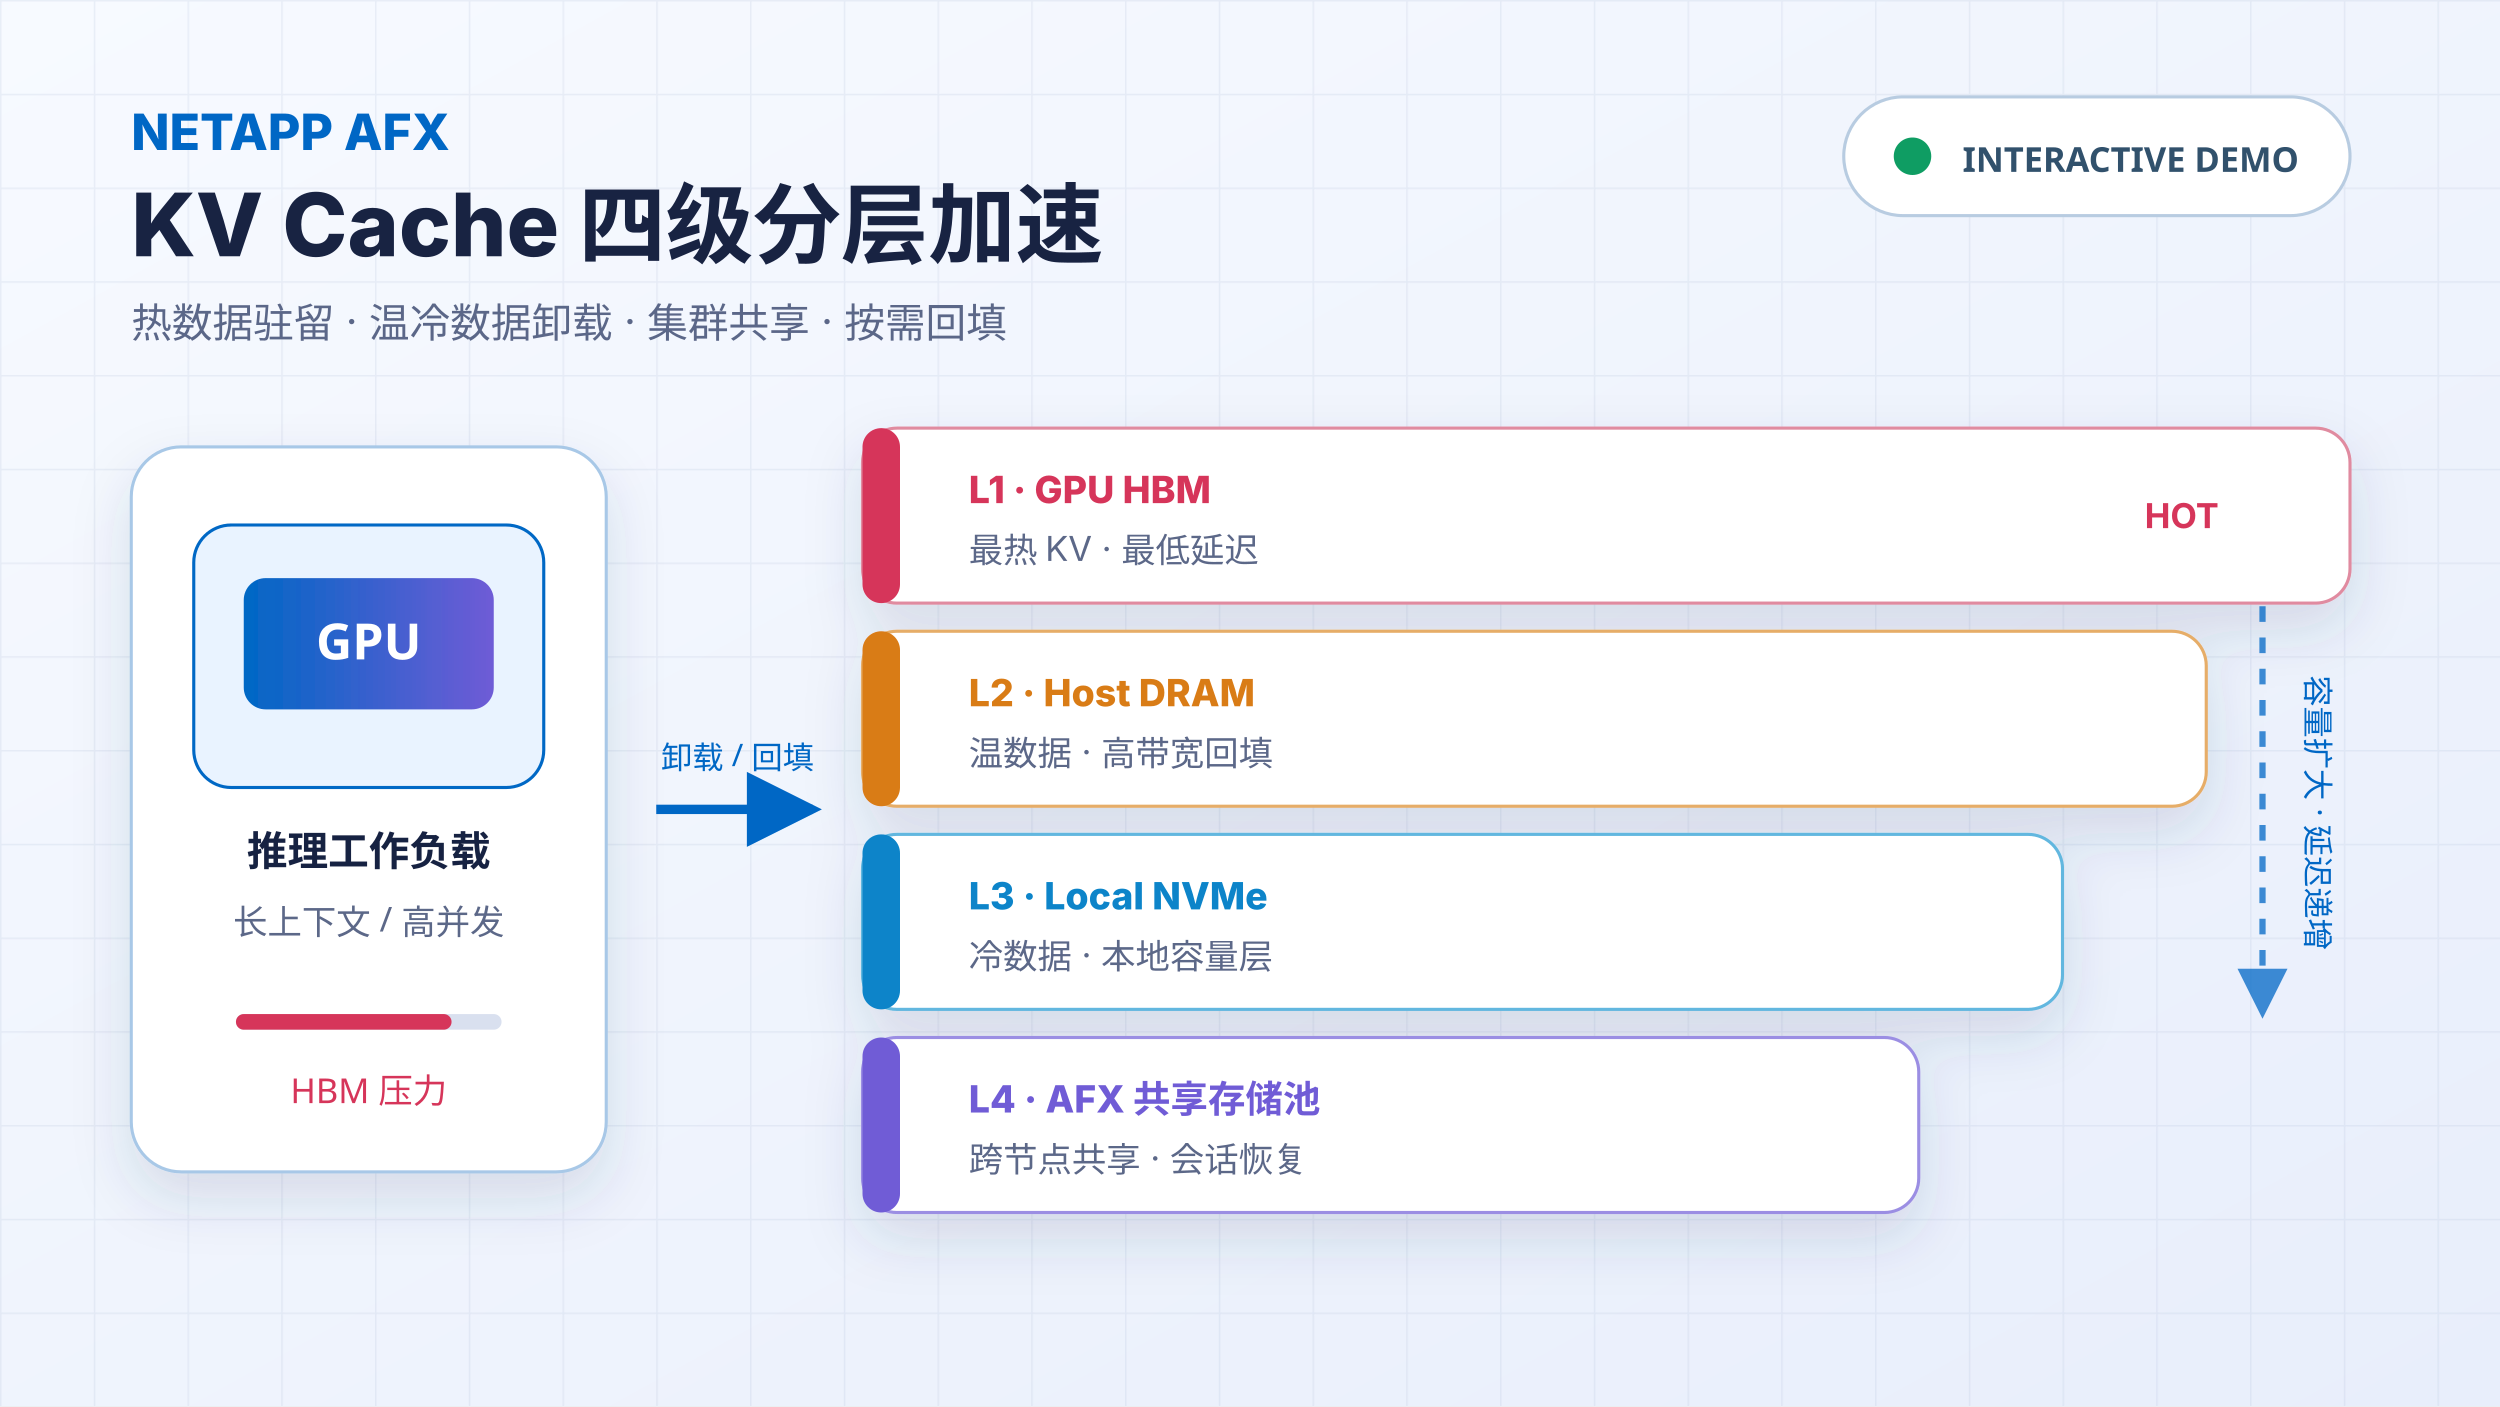
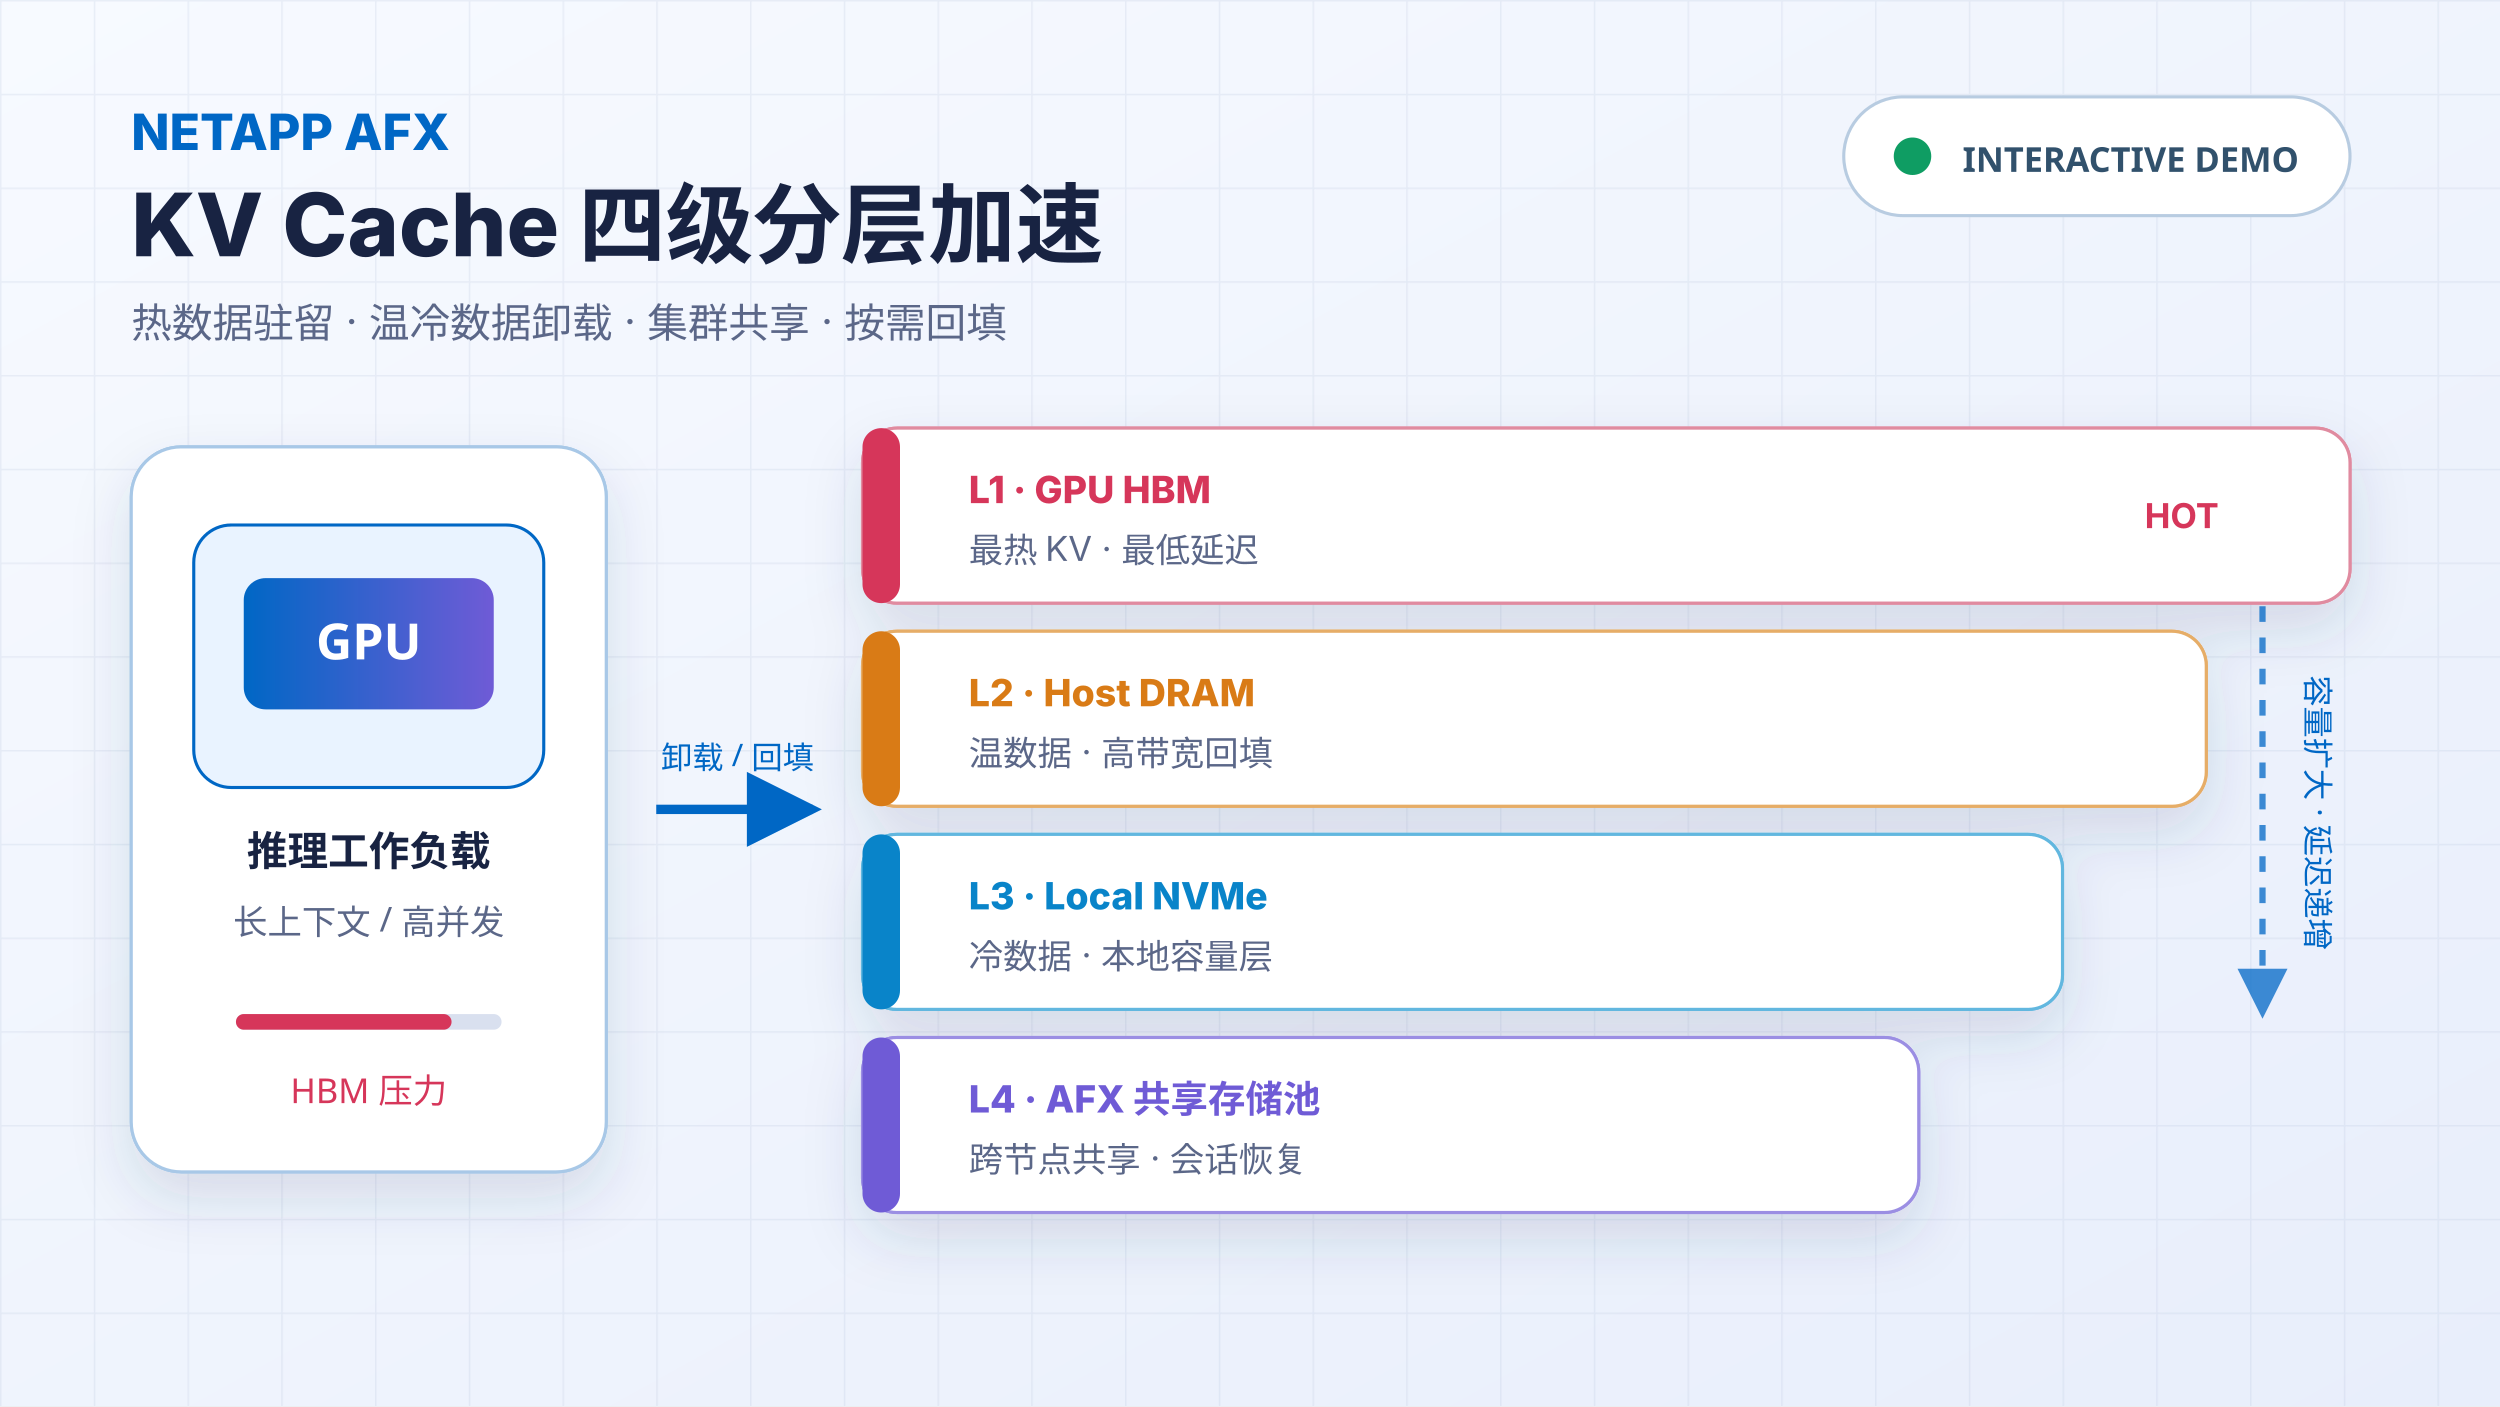
<svg xmlns="http://www.w3.org/2000/svg" width="800" height="450" viewBox="0 0 800 450" role="img" aria-labelledby="title desc">
  <defs>
    <linearGradient id="bg" x1="0" y1="0" x2="1" y2="1">
      <stop stop-color="#f7faff" />
      <stop offset="1" stop-color="#e8eefb" />
    </linearGradient>
    <linearGradient id="brand" x1="0" y1="0" x2="1" y2="0">
      <stop stop-color="#0067c5" />
      <stop offset="1" stop-color="#6f5bd6" />
    </linearGradient>
    <filter id="shadow" x="-20%" y="-30%" width="140%" height="170%">
      <feDropShadow dx="0" dy="8" stdDeviation="9" flood-color="#274264" flood-opacity=".14" />
    </filter>
    <pattern id="grid" width="30" height="30" patternUnits="userSpaceOnUse">
      <path d="M30 0H0V30" fill="none" stroke="#aabbd5" stroke-opacity=".18" />
    </pattern>
    <marker id="arrow" markerWidth="8" markerHeight="8" refX="7" refY="4" orient="auto">
      <path d="M0 0L8 4L0 8Z" fill="#0067c5" />
    </marker>
  </defs>
  <rect width="800" height="450" fill="url(#bg)" />
  <rect width="800" height="450" fill="url(#grid)" />
  <text x="42" y="48" font-family="-apple-system,BlinkMacSystemFont,'PingFang SC','Microsoft YaHei',sans-serif" font-size="16" font-weight="800" fill="#0067c5">NETAPP AFX</text>
  <text x="42" y="82" font-family="-apple-system,BlinkMacSystemFont,'PingFang SC','Microsoft YaHei',sans-serif" font-size="28" font-weight="800" fill="#182342">KV Cache 四级分层加速</text>
  <text x="42" y="108" font-family="-apple-system,BlinkMacSystemFont,'PingFang SC','Microsoft YaHei',sans-serif" font-size="13" fill="#5b6788">热数据驻留 · 温冷数据卸载 · 集群共享 · 按需回填</text>
  <g filter="url(#shadow)">
    <rect x="42" y="143" width="152" height="232" rx="16" fill="#fff" stroke="#a8c8e7" />
+   </g>
+   <g>
+     <rect x="42" y="143" width="152" height="232" rx="16" fill="#fff" stroke="#a8c8e7" />
    <rect x="62" y="168" width="112" height="84" rx="12" fill="#e9f3ff" stroke="#0067c5" />
    <rect x="78" y="185" width="80" height="42" rx="7" fill="url(#brand)" />
    <text x="118" y="211" text-anchor="middle" font-family="sans-serif" font-size="16" font-weight="800" fill="#fff">GPU</text>
    <text x="118" y="277" text-anchor="middle" font-family="sans-serif" font-size="13" font-weight="700" fill="#182342">推理工作负载</text>
    <text x="118" y="299" text-anchor="middle" font-family="sans-serif" font-size="11" fill="#5b6788">长上下文 / 高并发</text>
    <path d="M78 327H158" stroke="#d9e0ef" stroke-width="5" stroke-linecap="round" />
    <path d="M78 327H142" stroke="#d6365a" stroke-width="5" stroke-linecap="round" />
    <text x="118" y="353" text-anchor="middle" font-family="sans-serif" font-size="11" fill="#d6365a">HBM 压力</text>
  </g>
  <path d="M210 259H260" stroke="#0067c5" stroke-width="3" marker-end="url(#arrow)" />
  <text x="236" y="246" text-anchor="middle" font-family="sans-serif" font-size="10" fill="#0067c5">卸载 / 回填</text>
-   <g filter="url(#shadow)" font-family="-apple-system,BlinkMacSystemFont,'PingFang SC','Microsoft YaHei',sans-serif">
+   <g filter="url(#shadow)">
+     <rect x="276" y="137" width="476" height="56" rx="11" fill="#fff" stroke="#e08ba0" />
+     <rect x="276" y="202" width="430" height="56" rx="11" fill="#fff" stroke="#e6ad67" />
+     <rect x="276" y="267" width="384" height="56" rx="11" fill="#fff" stroke="#62b7df" />
+     <rect x="276" y="332" width="338" height="56" rx="11" fill="#fff" stroke="#9b8ee3" />
+   </g>
+   <g font-family="-apple-system,BlinkMacSystemFont,'PingFang SC','Microsoft YaHei',sans-serif">
    <rect x="276" y="137" width="476" height="56" rx="11" fill="#fff" stroke="#e08ba0" />
    <rect x="276" y="137" width="12" height="56" rx="6" fill="#d6365a" />
    <text x="310" y="161" font-size="12" font-weight="800" fill="#d6365a">L1 · GPU HBM</text>
    <text x="310" y="180" font-size="11" fill="#5b6788">最热 KV · 最低延迟</text>
    <text x="710" y="169" text-anchor="end" font-size="11" font-weight="700" fill="#d6365a">HOT</text>
    <rect x="276" y="202" width="430" height="56" rx="11" fill="#fff" stroke="#e6ad67" />
    <rect x="276" y="202" width="12" height="56" rx="6" fill="#d97b16" />
    <text x="310" y="226" font-size="12" font-weight="800" fill="#d97b16">L2 · Host DRAM</text>
    <text x="310" y="245" font-size="11" fill="#5b6788">温数据 · 高带宽回填</text>
    <rect x="276" y="267" width="384" height="56" rx="11" fill="#fff" stroke="#62b7df" />
    <rect x="276" y="267" width="12" height="56" rx="6" fill="#0984c9" />
    <text x="310" y="291" font-size="12" font-weight="800" fill="#0984c9">L3 · Local NVMe</text>
    <text x="310" y="310" font-size="11" fill="#5b6788">冷数据 · 本地容量层</text>
    <rect x="276" y="332" width="338" height="56" rx="11" fill="#fff" stroke="#9b8ee3" />
    <rect x="276" y="332" width="12" height="56" rx="6" fill="#6f5bd6" />
    <text x="310" y="356" font-size="12" font-weight="800" fill="#6f5bd6">L4 · AFX 共享存储池</text>
    <text x="310" y="375" font-size="11" fill="#5b6788">跨节点共享 · 会话恢复</text>
  </g>
  <path d="M724 194V324" stroke="#0067c5" stroke-width="2" stroke-dasharray="5 5" marker-end="url(#arrow)" opacity=".75" />
  <text x="738" y="260" transform="rotate(90 738 260)" text-anchor="middle" font-family="sans-serif" font-size="10" fill="#0067c5">容量扩大 · 延迟递增</text>
  <rect x="590" y="31" width="162" height="38" rx="19" fill="#fff" stroke="#b8cce1" />
  <circle cx="612" cy="50" r="6" fill="#0f9d63" />
  <text x="628" y="55" font-family="sans-serif" font-size="11" font-weight="700" fill="#31516c">INTERACTIVE DEMO</text>
</svg>
